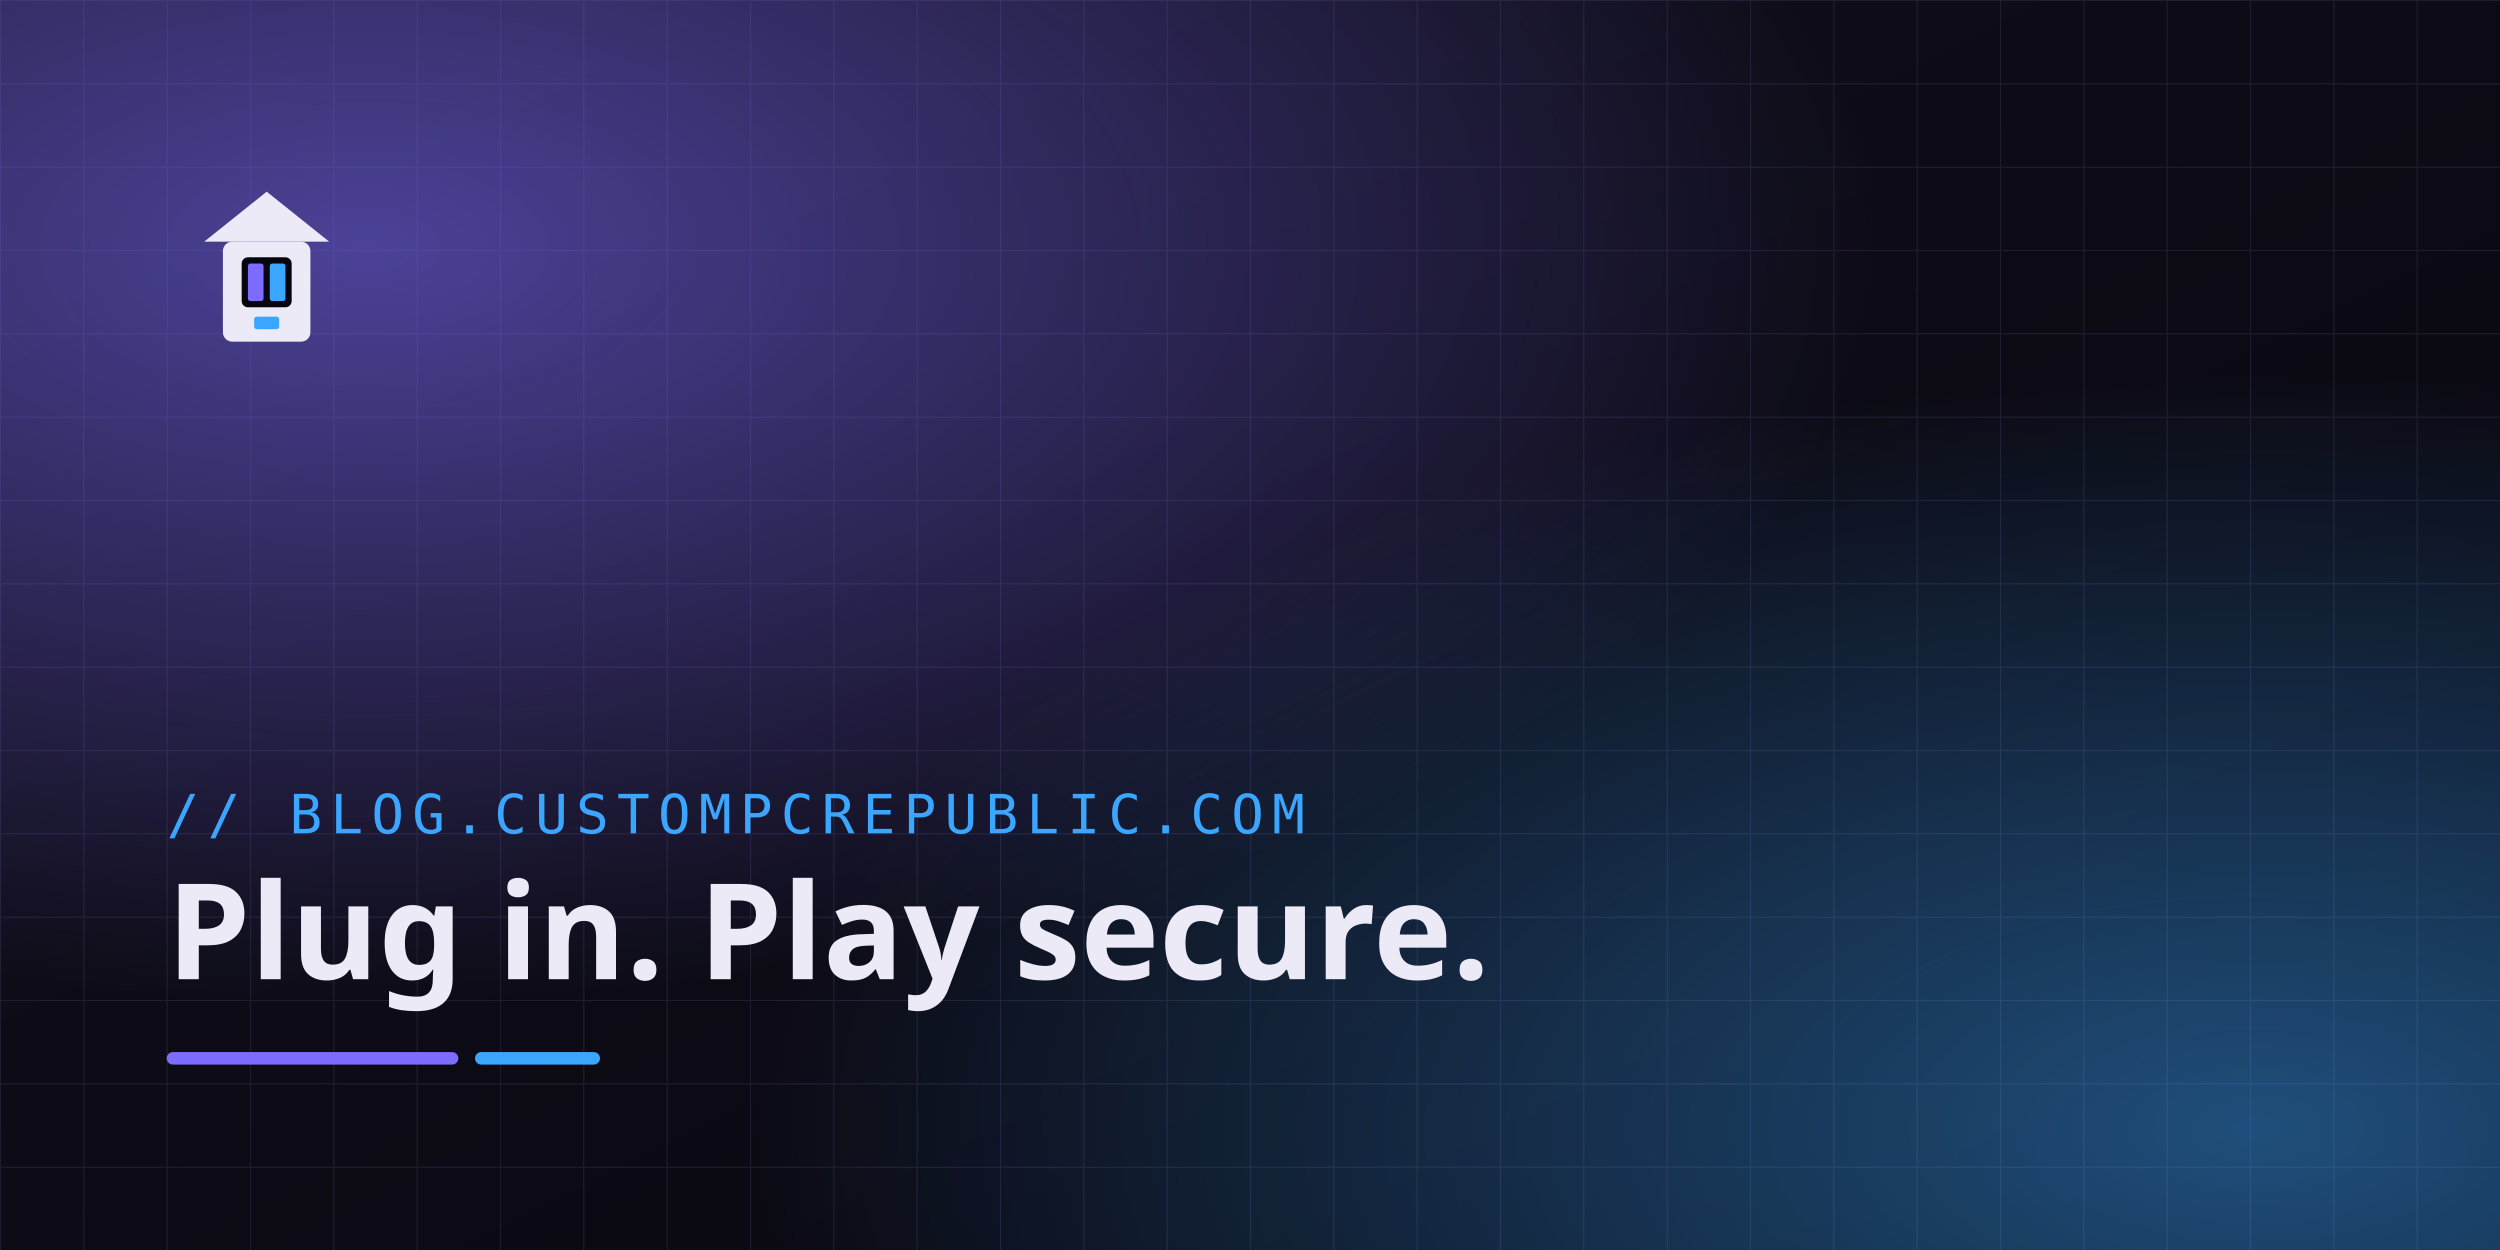
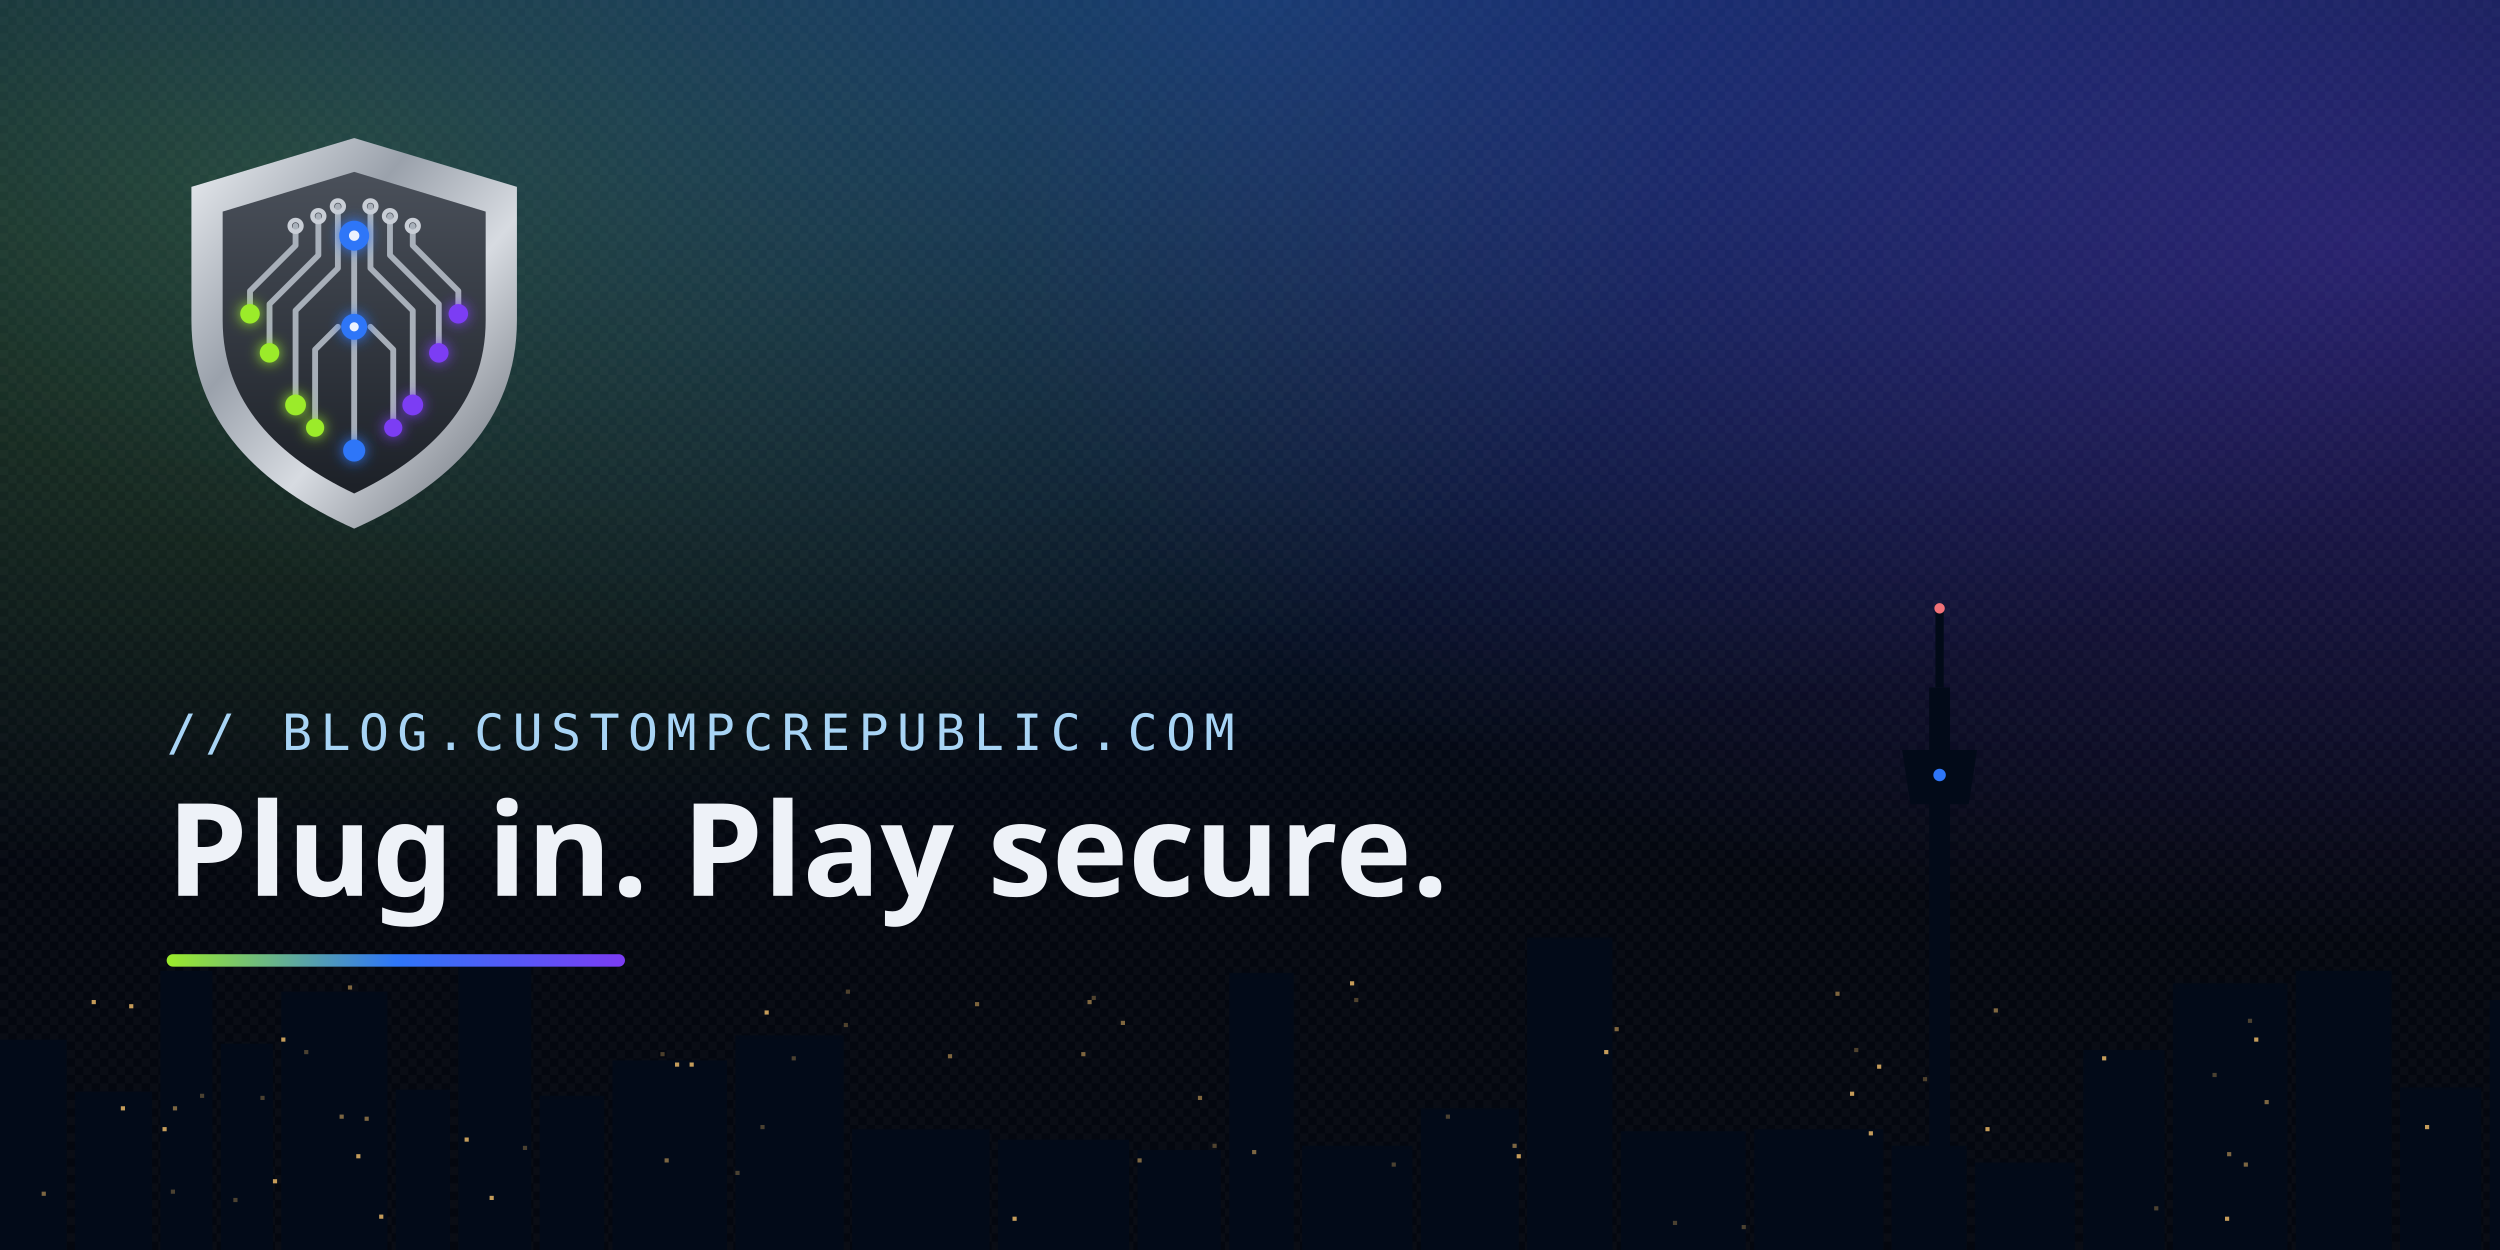
<svg xmlns="http://www.w3.org/2000/svg" viewBox="0 0 1200 600" width="1200" height="600">
  <defs>
-     <linearGradient id="g" x1="0" y1="0" x2="1" y2="1">
-       <stop offset="0" stop-color="#12101c" />
-       <stop offset="1" stop-color="#07060e" />
+     <linearGradient id="bg" x1="0" y1="0" x2="0" y2="1">
+       <stop offset="0" stop-color="#041734" />
+       <stop offset=".7" stop-color="#04070f" />
    </linearGradient>
-     <radialGradient id="glowA" cx="0.15" cy="0.2" r="0.6">
-       <stop offset="0" stop-color="#7c6cff" stop-opacity=".55" />
-       <stop offset="1" stop-color="#7c6cff" stop-opacity="0" />
+     <pattern id="carbon" width="8" height="8" patternUnits="userSpaceOnUse">
+       <rect width="8" height="8" fill="#000" opacity="0" />
+       <path d="M0 0h4v4H0zM4 4h4v4H4z" fill="#ffffff" opacity=".025" />
+     </pattern>
+     <radialGradient id="g1" cx=".12" cy=".15" r=".55">
+       <stop offset="0" stop-color="#9beb2a" stop-opacity=".22" />
+       <stop offset="1" stop-color="#9beb2a" stop-opacity="0" />
    </radialGradient>
-     <radialGradient id="glowB" cx="0.9" cy="0.9" r="0.6">
-       <stop offset="0" stop-color="#3ba6ff" stop-opacity=".45" />
-       <stop offset="1" stop-color="#3ba6ff" stop-opacity="0" />
+     <radialGradient id="g2" cx=".5" cy="0" r=".6">
+       <stop offset="0" stop-color="#2e76f8" stop-opacity=".3" />
+       <stop offset="1" stop-color="#2e76f8" stop-opacity="0" />
    </radialGradient>
-     <pattern id="grid" width="40" height="40" patternUnits="userSpaceOnUse">
-       <path d="M40 0H0V40" fill="none" stroke="#2c2844" stroke-width="1" />
-     </pattern>
+     <radialGradient id="g3" cx=".95" cy=".2" r=".55">
+       <stop offset="0" stop-color="#7b3cf4" stop-opacity=".3" />
+       <stop offset="1" stop-color="#7b3cf4" stop-opacity="0" />
+     </radialGradient>
+     <linearGradient id="spec" x1="0" y1="0" x2="1" y2="0">
+       <stop offset="0" stop-color="#9beb2a" />
+       <stop offset=".5" stop-color="#2e76f8" />
+       <stop offset="1" stop-color="#7b3cf4" />
+     </linearGradient>
  </defs>
-   <rect width="1200" height="600" fill="url(#g)" />
-   <rect width="1200" height="600" fill="url(#grid)" opacity=".6" />
-   <rect width="1200" height="600" fill="url(#glowA)" />
-   <rect width="1200" height="600" fill="url(#glowB)" />
-   <g transform="translate(80 80) scale(3)">
-     <polygon points="16,4 26,12 6,12" fill="#eceaf6" />
-     <rect x="9" y="12" width="14" height="16" rx="1.5" fill="#eceaf6" />
-     <rect x="12" y="14.5" width="8" height="8" rx="1" fill="#07060e" />
-     <rect x="13" y="15.5" width="2.5" height="6" rx="0.4" fill="#7c6cff" />
-     <rect x="16.5" y="15.5" width="2.5" height="6" rx="0.4" fill="#3ba6ff" />
-     <rect x="14" y="24" width="4" height="2" rx="0.4" fill="#3ba6ff" />
+   <rect width="1200" height="600" fill="url(#bg)" />
+   <rect width="1200" height="600" fill="url(#carbon)" />
+   <rect width="1200" height="600" fill="url(#g1)" />
+   <rect width="1200" height="600" fill="url(#g2)" />
+   <rect width="1200" height="600" fill="url(#g3)" />
+   <g fill="#020a18">
+     <rect x="0" y="499" width="32" height="101" />
+     <rect x="36" y="524" width="37" height="76" />
+     <rect x="77" y="466" width="25" height="134" />
+     <rect x="106" y="501" width="25" height="99" />
+     <rect x="135" y="476" width="51" height="124" />
+     <rect x="190" y="523" width="26" height="77" />
+     <rect x="220" y="458" width="35" height="142" />
+     <rect x="259" y="526" width="31" height="74" />
+     <rect x="294" y="509" width="55" height="91" />
+     <rect x="353" y="497" width="52" height="103" />
+     <rect x="409" y="542" width="66" height="58" />
+     <rect x="479" y="547" width="63" height="53" />
+     <rect x="546" y="552" width="40" height="48" />
+     <rect x="590" y="467" width="31" height="133" />
+     <rect x="625" y="550" width="53" height="50" />
+     <rect x="682" y="532" width="47" height="68" />
+     <rect x="733" y="450" width="41" height="150" />
+     <rect x="778" y="543" width="60" height="57" />
+     <rect x="842" y="542" width="62" height="58" />
+     <rect x="908" y="550" width="36" height="50" />
+     <rect x="948" y="558" width="48" height="42" />
+     <rect x="1000" y="504" width="39" height="96" />
+     <rect x="1043" y="472" width="55" height="128" />
+     <rect x="1102" y="466" width="46" height="134" />
+     <rect x="1152" y="522" width="39" height="78" />
+     <rect x="1195" y="480" width="39" height="120" />
+     <g>
+       <rect x="926" y="330" width="10" height="270" />
+       <path d="M913 360h36l-4 26h-28z" />
+       <rect x="929" y="290" width="4" height="40" />
+     </g>
  </g>
-   <text x="80" y="400" font-family="IBM Plex Mono, monospace" font-size="26" fill="#3ba6ff" letter-spacing="4">// BLOG.CUSTOMPCREPUBLIC.COM</text>
-   <text x="80" y="470" font-family="Syne, Outfit, sans-serif" font-weight="800" font-size="64" fill="#eceaf6">Plug in. Play secure.</text>
-   <rect x="80" y="505" width="140" height="6" rx="3" fill="#7c6cff" />
-   <rect x="228" y="505" width="60" height="6" rx="3" fill="#3ba6ff" />
+   <circle cx="931" cy="372" r="3" fill="#2e76f8" />
+   <circle cx="931" cy="292" r="2.5" fill="#f07178" />
+   <rect x="455" y="506" width="2" height="2" fill="#f5c16c" opacity="0.5" />
+   <rect x="601" y="552" width="2" height="2" fill="#f5c16c" opacity="0.5" />
+   <rect x="1079" y="489" width="2" height="2" fill="#f5c16c" opacity="0.3" />
+   <rect x="405" y="491" width="2" height="2" fill="#f5c16c" opacity="0.3" />
+   <rect x="353" y="562" width="2" height="2" fill="#f5c16c" opacity="0.3" />
+   <rect x="223" y="546" width="2" height="2" fill="#f5c16c" opacity="0.8" />
+   <rect x="1062" y="515" width="2" height="2" fill="#f5c16c" opacity="0.3" />
+   <rect x="135" y="498" width="2" height="2" fill="#f5c16c" opacity="0.8" />
+   <rect x="20" y="572" width="2" height="2" fill="#f5c16c" opacity="0.5" />
+   <rect x="519" y="505" width="2" height="2" fill="#f5c16c" opacity="0.5" />
+   <rect x="668" y="558" width="2" height="2" fill="#f5c16c" opacity="0.3" />
+   <rect x="1009" y="507" width="2" height="2" fill="#f5c16c" opacity="0.8" />
+   <rect x="890" y="503" width="2" height="2" fill="#f5c16c" opacity="0.3" />
+   <rect x="1069" y="553" width="2" height="2" fill="#f5c16c" opacity="0.5" />
+   <rect x="331" y="510" width="2" height="2" fill="#f5c16c" opacity="0.8" />
+   <rect x="96" y="525" width="2" height="2" fill="#f5c16c" opacity="0.3" />
+   <rect x="803" y="586" width="2" height="2" fill="#f5c16c" opacity="0.3" />
+   <rect x="44" y="480" width="2" height="2" fill="#f5c16c" opacity="0.8" />
+   <rect x="175" y="536" width="2" height="2" fill="#f5c16c" opacity="0.5" />
+   <rect x="770" y="504" width="2" height="2" fill="#f5c16c" opacity="0.8" />
+   <rect x="317" y="505" width="2" height="2" fill="#f5c16c" opacity="0.3" />
+   <rect x="235" y="574" width="2" height="2" fill="#f5c16c" opacity="0.8" />
+   <rect x="775" y="493" width="2" height="2" fill="#f5c16c" opacity="0.5" />
+   <rect x="83" y="531" width="2" height="2" fill="#f5c16c" opacity="0.5" />
+   <rect x="538" y="490" width="2" height="2" fill="#f5c16c" opacity="0.5" />
+   <rect x="486" y="584" width="2" height="2" fill="#f5c16c" opacity="0.8" />
+   <rect x="901" y="511" width="2" height="2" fill="#f5c16c" opacity="0.8" />
+   <rect x="1034" y="579" width="2" height="2" fill="#f5c16c" opacity="0.3" />
+   <rect x="726" y="549" width="2" height="2" fill="#f5c16c" opacity="0.5" />
+   <rect x="62" y="482" width="2" height="2" fill="#f5c16c" opacity="0.8" />
+   <rect x="524" y="478" width="2" height="2" fill="#f5c16c" opacity="0.3" />
+   <rect x="1087" y="528" width="2" height="2" fill="#f5c16c" opacity="0.5" />
+   <rect x="319" y="556" width="2" height="2" fill="#f5c16c" opacity="0.5" />
+   <rect x="1082" y="498" width="2" height="2" fill="#f5c16c" opacity="0.8" />
+   <rect x="575" y="526" width="2" height="2" fill="#f5c16c" opacity="0.5" />
+   <rect x="380" y="507" width="2" height="2" fill="#f5c16c" opacity="0.3" />
+   <rect x="694" y="535" width="2" height="2" fill="#f5c16c" opacity="0.3" />
+   <rect x="1164" y="540" width="2" height="2" fill="#f5c16c" opacity="0.8" />
+   <rect x="58" y="531" width="2" height="2" fill="#f5c16c" opacity="0.8" />
+   <rect x="367" y="485" width="2" height="2" fill="#f5c16c" opacity="0.8" />
+   <rect x="1068" y="584" width="2" height="2" fill="#f5c16c" opacity="0.8" />
+   <rect x="171" y="554" width="2" height="2" fill="#f5c16c" opacity="0.8" />
+   <rect x="923" y="517" width="2" height="2" fill="#f5c16c" opacity="0.3" />
+   <rect x="131" y="566" width="2" height="2" fill="#f5c16c" opacity="0.8" />
+   <rect x="897" y="543" width="2" height="2" fill="#f5c16c" opacity="0.8" />
+   <rect x="82" y="571" width="2" height="2" fill="#f5c16c" opacity="0.3" />
+   <rect x="163" y="535" width="2" height="2" fill="#f5c16c" opacity="0.5" />
+   <rect x="125" y="526" width="2" height="2" fill="#f5c16c" opacity="0.3" />
+   <rect x="406" y="475" width="2" height="2" fill="#f5c16c" opacity="0.3" />
+   <rect x="648" y="471" width="2" height="2" fill="#f5c16c" opacity="0.8" />
+   <rect x="957" y="484" width="2" height="2" fill="#f5c16c" opacity="0.5" />
+   <rect x="582" y="549" width="2" height="2" fill="#f5c16c" opacity="0.3" />
+   <rect x="522" y="480" width="2" height="2" fill="#f5c16c" opacity="0.5" />
+   <rect x="468" y="481" width="2" height="2" fill="#f5c16c" opacity="0.5" />
+   <rect x="324" y="510" width="2" height="2" fill="#f5c16c" opacity="0.8" />
+   <rect x="546" y="556" width="2" height="2" fill="#f5c16c" opacity="0.5" />
+   <rect x="650" y="479" width="2" height="2" fill="#f5c16c" opacity="0.3" />
+   <rect x="881" y="476" width="2" height="2" fill="#f5c16c" opacity="0.5" />
+   <rect x="953" y="541" width="2" height="2" fill="#f5c16c" opacity="0.8" />
+   <rect x="365" y="540" width="2" height="2" fill="#f5c16c" opacity="0.3" />
+   <rect x="112" y="575" width="2" height="2" fill="#f5c16c" opacity="0.3" />
+   <rect x="182" y="583" width="2" height="2" fill="#f5c16c" opacity="0.8" />
+   <rect x="836" y="588" width="2" height="2" fill="#f5c16c" opacity="0.3" />
+   <rect x="1077" y="558" width="2" height="2" fill="#f5c16c" opacity="0.5" />
+   <rect x="728" y="554" width="2" height="2" fill="#f5c16c" opacity="0.8" />
+   <rect x="888" y="524" width="2" height="2" fill="#f5c16c" opacity="0.8" />
+   <rect x="78" y="541" width="2" height="2" fill="#f5c16c" opacity="0.8" />
+   <rect x="146" y="504" width="2" height="2" fill="#f5c16c" opacity="0.3" />
+   <rect x="167" y="473" width="2" height="2" fill="#f5c16c" opacity="0.5" />
+   <rect x="251" y="550" width="2" height="2" fill="#f5c16c" opacity="0.3" />
+   <svg x="70" y="60" width="200" height="200" viewBox="0 0 64 64">
+     <defs>
+       <linearGradient id="steel" x1="0" y1="0" x2="1" y2="1">
+         <stop offset="0" stop-color="#eef1f5" />
+         <stop offset=".35" stop-color="#9aa1ab" />
+         <stop offset=".6" stop-color="#d7dbe1" />
+         <stop offset="1" stop-color="#5d636d" />
+       </linearGradient>
+       <linearGradient id="plate" x1="0" y1="0" x2="0" y2="1">
+         <stop offset="0" stop-color="#4a505a" />
+         <stop offset="1" stop-color="#1c2027" />
+       </linearGradient>
+       <linearGradient id="spectrum" x1="0" y1="0" x2="1" y2="0">
+         <stop offset="0" stop-color="#9beb2a" />
+         <stop offset=".5" stop-color="#2e76f8" />
+         <stop offset="1" stop-color="#7b3cf4" />
+       </linearGradient>
+       <filter id="glow" x="-50%" y="-50%" width="200%" height="200%">
+         <feGaussianBlur stdDeviation="1.1" result="b" />
+         <feMerge>
+           <feMergeNode in="b" />
+           <feMergeNode in="SourceGraphic" />
+         </feMerge>
+       </filter>
+     </defs>
+     <path d="M32 2 57 9.5V30c0 15.5-10.5 25.5-25 32C17.5 55.5 7 45.5 7 30V9.5Z" fill="url(#steel)" />
+     <path d="M32 7.2 52.2 13.3V30c0 12.6-8.4 21-20.2 26.6C20.2 51 11.8 42.6 11.8 30V13.3Z" fill="url(#plate)" />
+     <g fill="none" stroke="#b4bbc5" stroke-width=".9" stroke-linecap="round" stroke-linejoin="round" opacity=".9">
+       <path d="M32 18v32" />
+       <path d="M29.5 12.5V22L23 28.5V43" />
+       <path d="M34.5 12.5V22L41 28.5V43" />
+       <path d="M26.5 14V20L19 27.5V35" />
+       <path d="M37.5 14V20L45 27.5V35" />
+       <path d="M29.5 31 26 34.5V46.5" />
+       <path d="M34.5 31 38 34.5V46.5" />
+       <path d="M23 15.5V18.5L16 25.5V29" />
+       <path d="M41 15.5V18.5L48 25.5V29" />
+     </g>
+     <g fill="none" stroke="#c9ced6" stroke-width=".7">
+       <circle cx="29.5" cy="12.5" r=".9" />
+       <circle cx="34.5" cy="12.5" r=".9" />
+       <circle cx="26.5" cy="14" r=".9" />
+       <circle cx="37.5" cy="14" r=".9" />
+       <circle cx="23" cy="15.5" r=".9" />
+       <circle cx="41" cy="15.5" r=".9" />
+     </g>
+     <g filter="url(#glow)">
+       <circle cx="16" cy="29" r="1.5" fill="#9beb2a" />
+       <circle cx="19" cy="35" r="1.5" fill="#9beb2a" />
+       <circle cx="23" cy="43" r="1.6" fill="#9beb2a" />
+       <circle cx="26" cy="46.5" r="1.4" fill="#9beb2a" />
+       <circle cx="32" cy="17" r="2.3" fill="#2e76f8" />
+       <circle cx="32" cy="31" r="2" fill="#2e76f8" />
+       <circle cx="32" cy="50" r="1.7" fill="#2e76f8" />
+       <circle cx="48" cy="29" r="1.5" fill="#7b3cf4" />
+       <circle cx="45" cy="35" r="1.5" fill="#7b3cf4" />
+       <circle cx="41" cy="43" r="1.6" fill="#7b3cf4" />
+       <circle cx="38" cy="46.5" r="1.4" fill="#7b3cf4" />
+     </g>
+     <g fill="#fff" opacity=".9">
+       <circle cx="32" cy="17" r=".8" />
+       <circle cx="32" cy="31" r=".7" />
+     </g>
+   </svg>
+   <text x="80" y="360" font-family="JetBrains Mono, IBM Plex Mono, monospace" font-size="24" fill="#a8d4f5" letter-spacing="4">// BLOG.CUSTOMPCREPUBLIC.COM</text>
+   <text x="80" y="430" font-family="Chakra Petch, Orbitron, sans-serif" font-weight="700" font-size="62" fill="#eef2f8">Plug in. Play secure.</text>
+   <rect x="80" y="458" width="220" height="6" rx="3" fill="url(#spec)" />
</svg>
